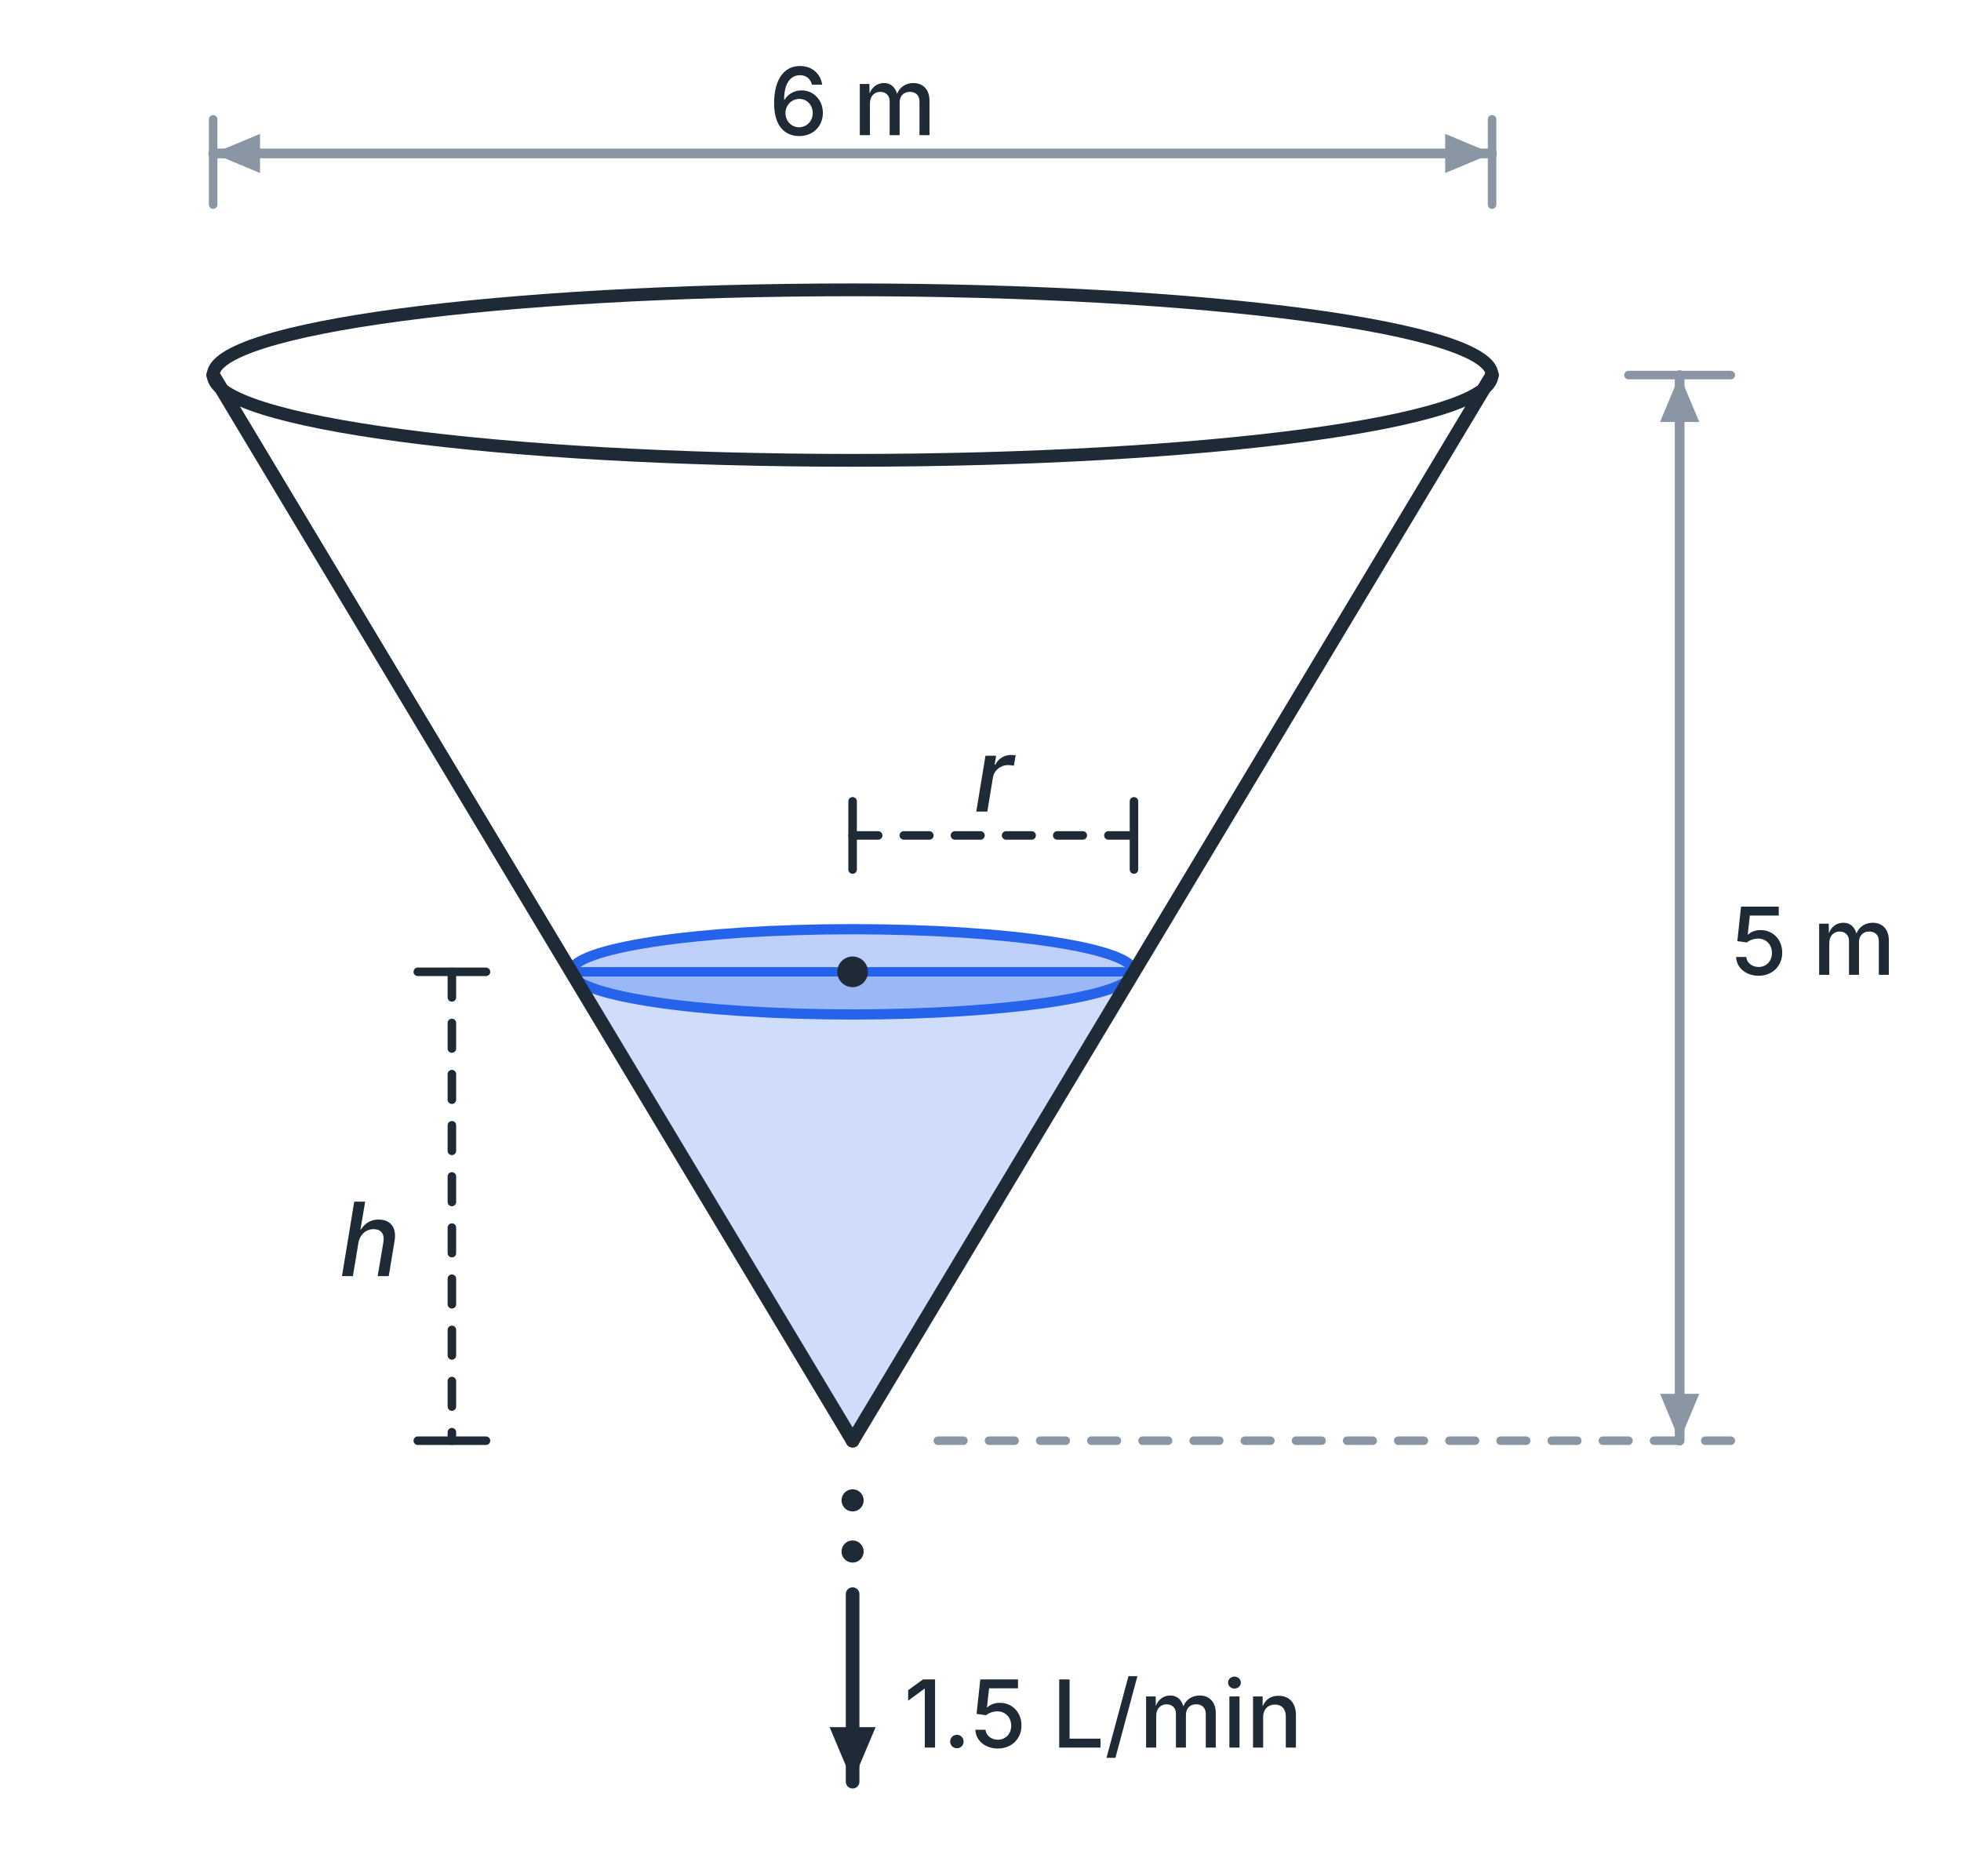
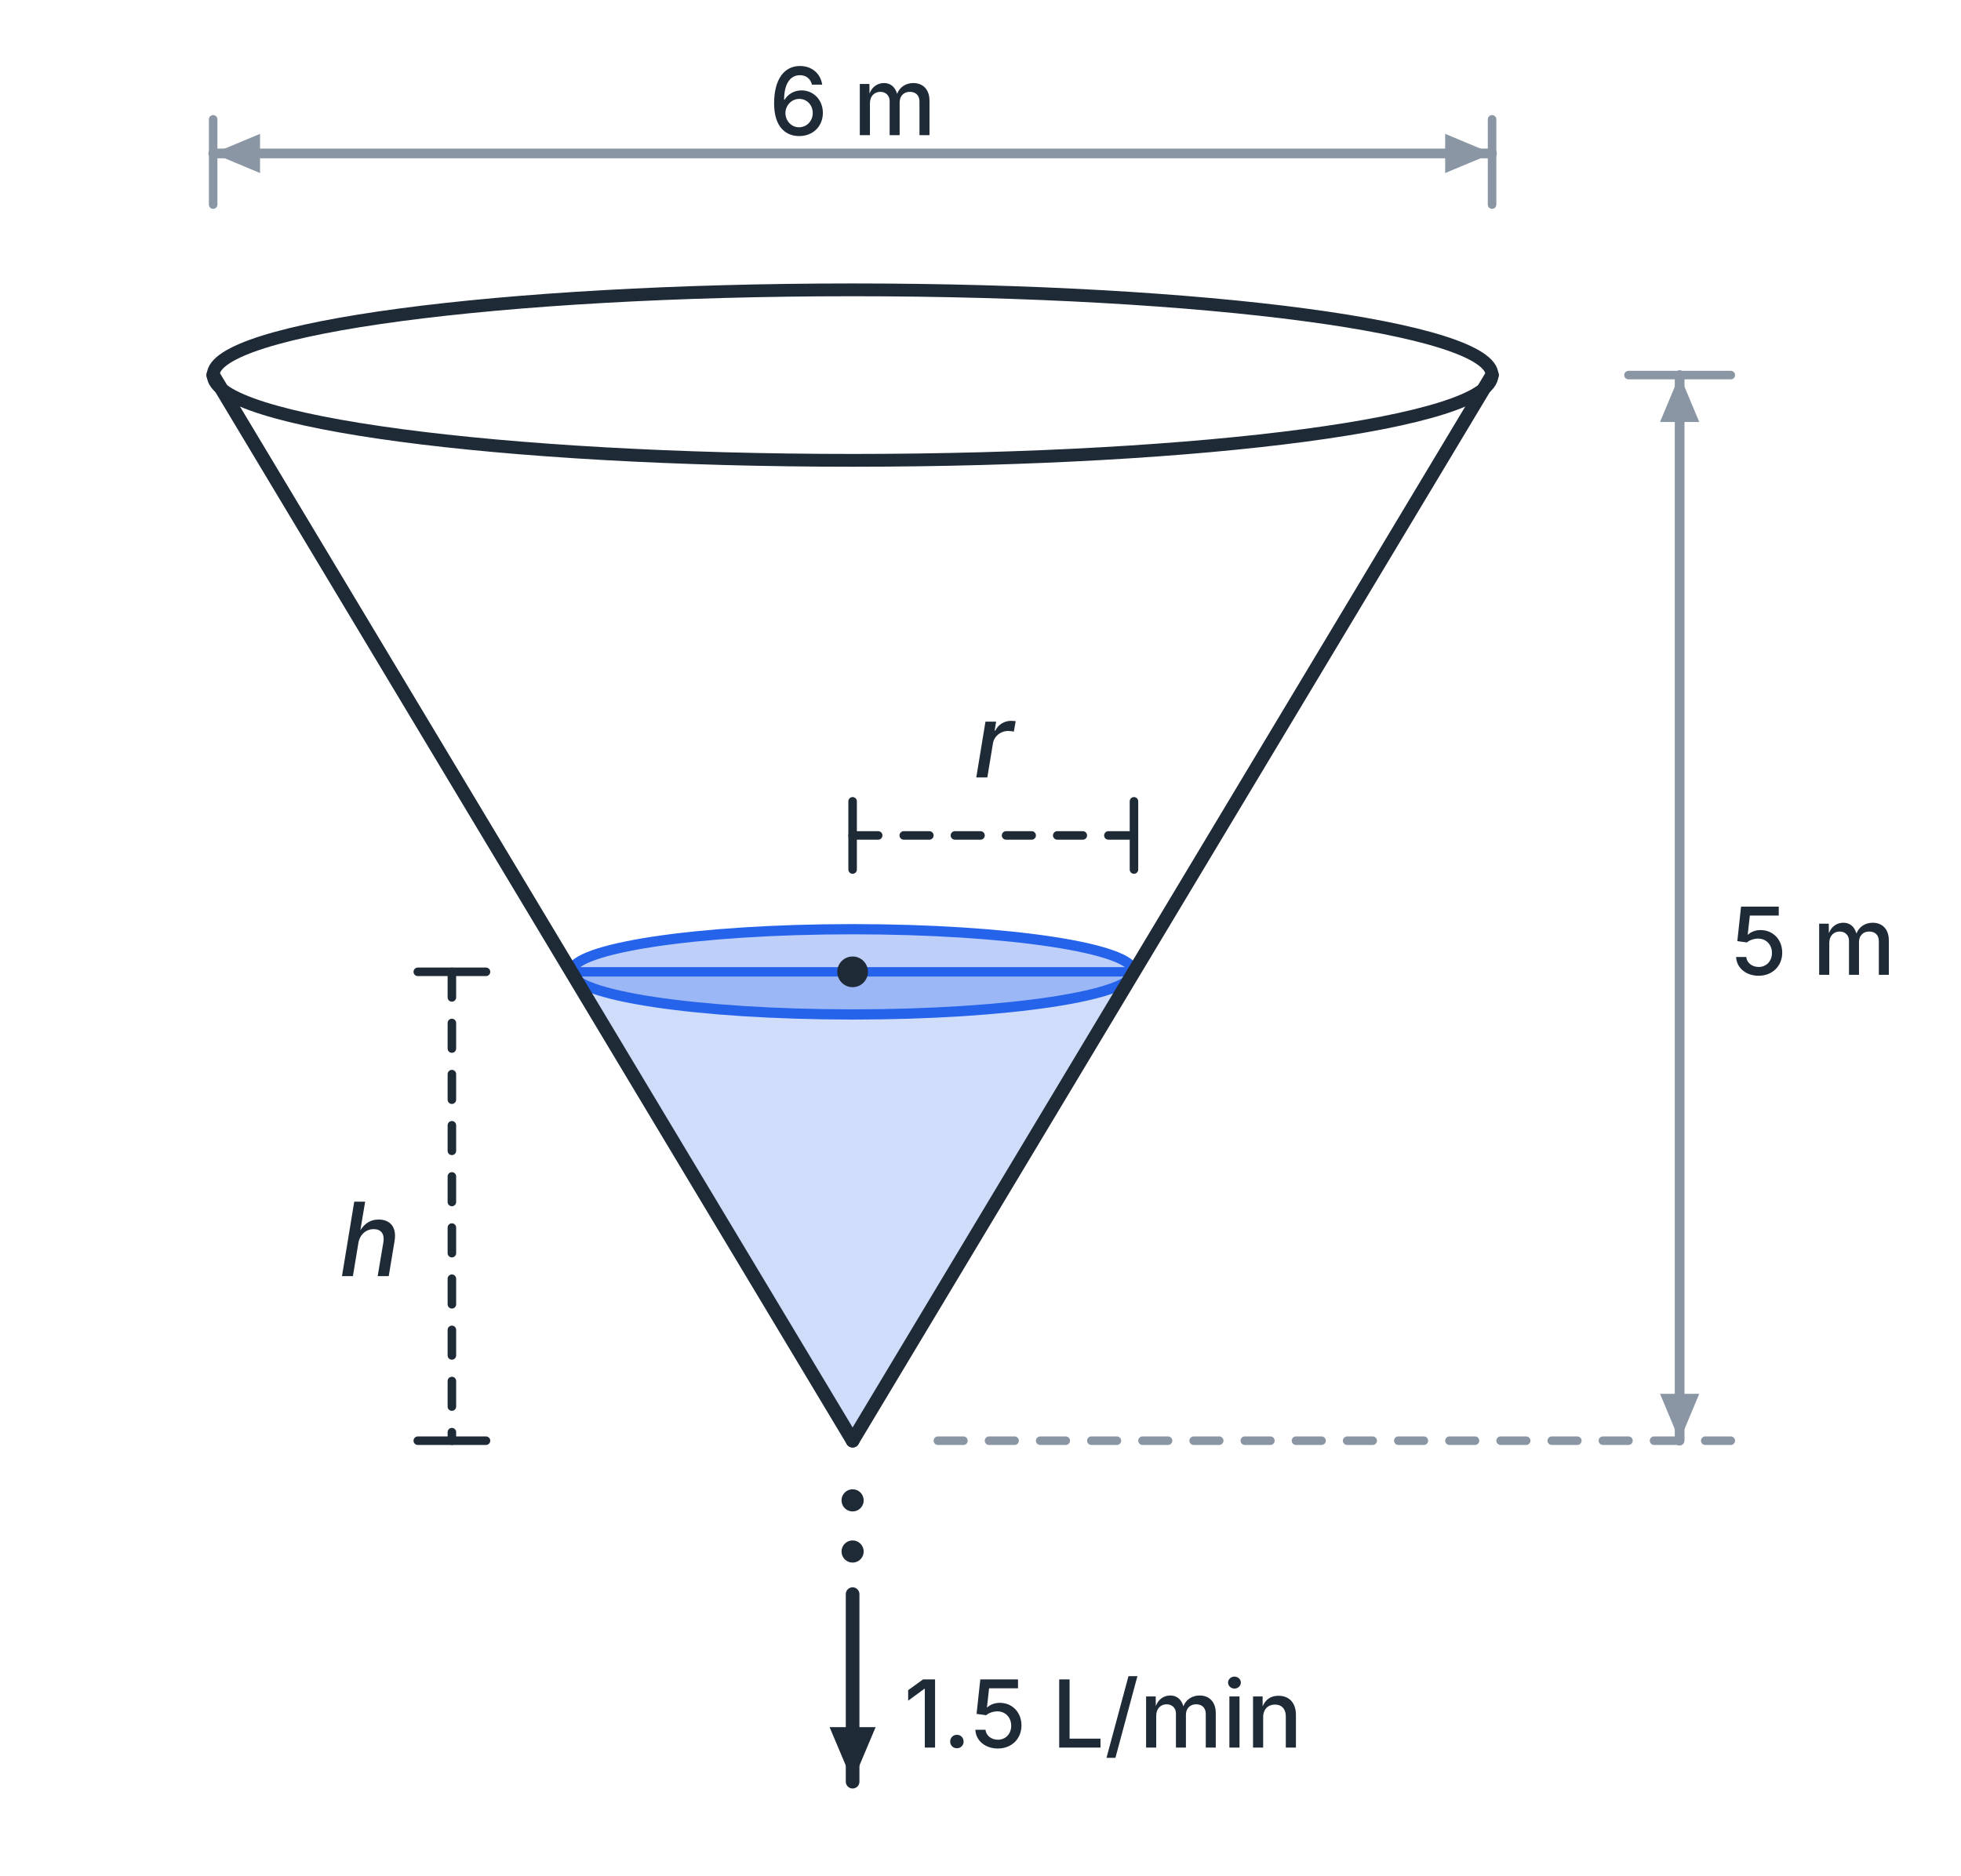
<svg xmlns="http://www.w3.org/2000/svg" viewBox="0 0 230 220" width="230" height="220" font-family="Inter, Arial, sans-serif">
  <line x1="25.0" y1="18.0" x2="175.0" y2="18.0" stroke="#8a96a3" stroke-width="1.1" stroke-linecap="round" />
  <path d="M175.0,18.0 L169.5,20.3 L169.5,15.7 z" fill="#8a96a3" />
  <line x1="175.0" y1="18.0" x2="25.0" y2="18.0" stroke="#8a96a3" stroke-width="1.1" stroke-linecap="round" />
  <path d="M25.0,18.0 L30.5,15.7 L30.5,20.3 z" fill="#8a96a3" />
  <text x="100" y="15.85" text-anchor="middle" font-size="11" fill="#1f2a37" font-weight="500">6 m</text>
  <line x1="25.0" y1="14.0" x2="25.0" y2="24.0" stroke="#8a96a3" stroke-width="1" stroke-linecap="round" />
  <line x1="175.0" y1="14.0" x2="175.0" y2="24.0" stroke="#8a96a3" stroke-width="1" stroke-linecap="round" />
  <polygon points="67.0,114.0 133.0,114.0 100.0,169.0" fill="#2563eb" fill-opacity="0.22" stroke="#2563eb" stroke-width="1.1" stroke-linejoin="round" />
  <ellipse cx="100" cy="114.0" rx="33.0" ry="5" fill="#2563eb" fill-opacity=".3" stroke="#2563eb" stroke-width="1.2" />
  <ellipse cx="100" cy="44" rx="75" ry="10" fill="none" stroke="#1f2a37" stroke-width="1.5" />
  <line x1="25.0" y1="44.0" x2="100.0" y2="169.0" stroke="#1f2a37" stroke-width="1.6" stroke-linecap="round" />
  <line x1="175.0" y1="44.0" x2="100.0" y2="169.0" stroke="#1f2a37" stroke-width="1.6" stroke-linecap="round" />
  <circle cx="100.0" cy="114.0" r="1.8" fill="#1f2a37" />
  <line x1="100.0" y1="98.0" x2="133.0" y2="98.0" stroke="#1f2a37" stroke-width="1" stroke-dasharray="3 3" stroke-linecap="round" />
  <line x1="100.0" y1="94.0" x2="100.0" y2="102.0" stroke="#1f2a37" stroke-width="1" stroke-linecap="round" />
  <line x1="133.0" y1="94.0" x2="133.0" y2="102.0" stroke="#1f2a37" stroke-width="1" stroke-linecap="round" />
-   <text x="116.5" y="95.2" text-anchor="middle" font-size="12" fill="#1f2a37" font-weight="500" font-style="italic">r</text>
+   <text x="116.5" y="91.2" text-anchor="middle" font-size="12" fill="#1f2a37" font-weight="500" font-style="italic">r</text>
  <line x1="53.0" y1="114.0" x2="53.0" y2="169.0" stroke="#1f2a37" stroke-width="1" stroke-dasharray="3 3" stroke-linecap="round" />
  <line x1="49.0" y1="114.0" x2="57.0" y2="114.0" stroke="#1f2a37" stroke-width="1" stroke-linecap="round" />
  <line x1="49.0" y1="169.0" x2="57.0" y2="169.0" stroke="#1f2a37" stroke-width="1" stroke-linecap="round" />
  <text x="47.0" y="149.7" text-anchor="end" font-size="12" fill="#1f2a37" font-weight="500" font-style="italic">h</text>
  <line x1="197.0" y1="44.0" x2="197.0" y2="169.0" stroke="#8a96a3" stroke-width="1.1" stroke-linecap="round" />
  <path d="M197.0,169.0 L194.7,163.5 L199.3,163.5 z" fill="#8a96a3" />
  <line x1="197.0" y1="169.0" x2="197.0" y2="44.0" stroke="#8a96a3" stroke-width="1.1" stroke-linecap="round" />
  <path d="M197.0,44.0 L199.3,49.5 L194.7,49.5 z" fill="#8a96a3" />
  <text x="203" y="114.35" text-anchor="start" font-size="11" fill="#1f2a37" font-weight="500">5 m</text>
  <line x1="191.0" y1="44.0" x2="203.0" y2="44.0" stroke="#8a96a3" stroke-width="1" stroke-linecap="round" />
  <line x1="110.0" y1="169.0" x2="203.0" y2="169.0" stroke="#8a96a3" stroke-width="1" stroke-dasharray="3 3" stroke-linecap="round" />
  <circle cx="100.0" cy="176.0" r="1.3" fill="#1f2a37" />
  <circle cx="100.0" cy="182.0" r="1.3" fill="#1f2a37" />
  <line x1="100.0" y1="187.0" x2="100.0" y2="209.0" stroke="#1f2a37" stroke-width="1.6" stroke-linecap="round" />
  <path d="M100.0,209.0 L97.3,202.6 L102.7,202.6 z" fill="#1f2a37" />
  <text x="106.0" y="205.0" text-anchor="start" font-size="11" fill="#1f2a37" font-weight="500">1.5 L/min</text>
</svg>
